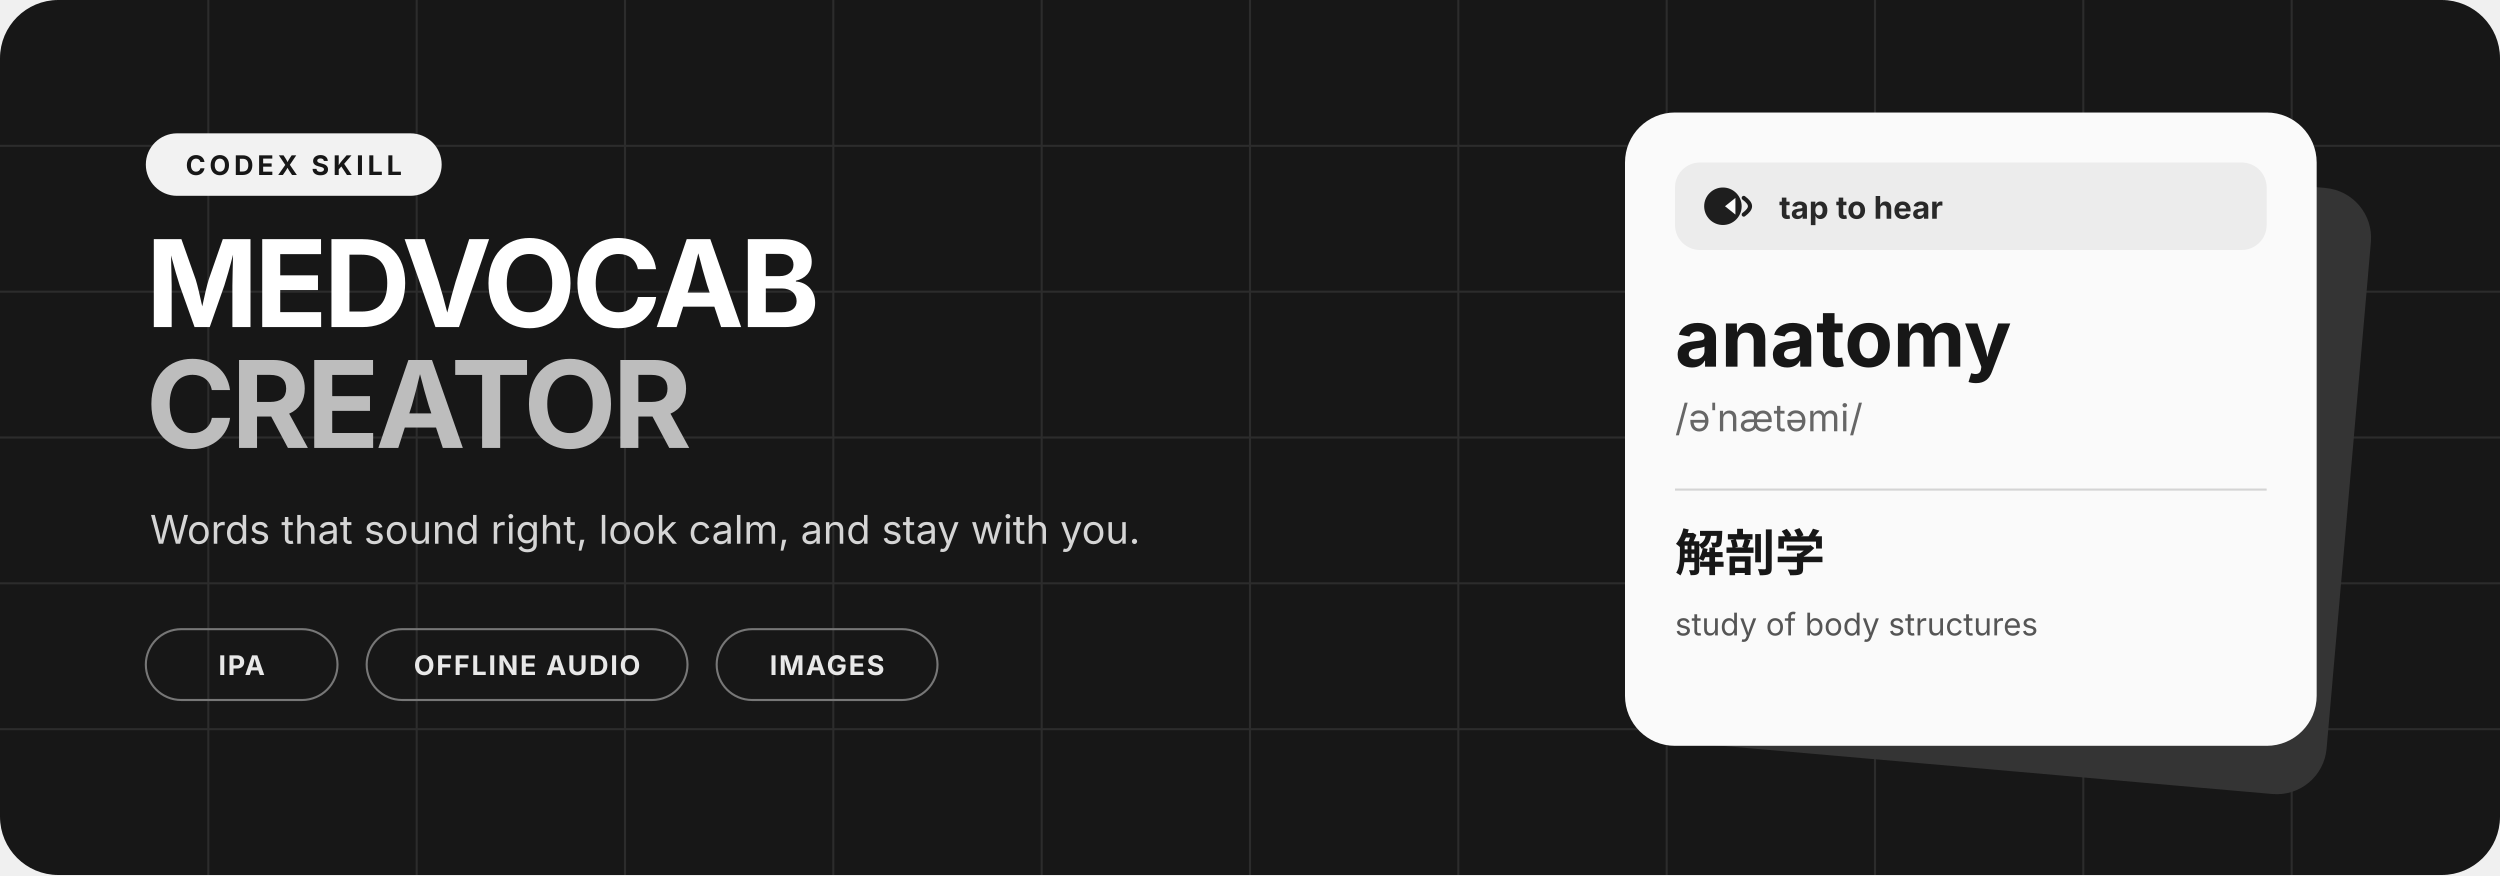
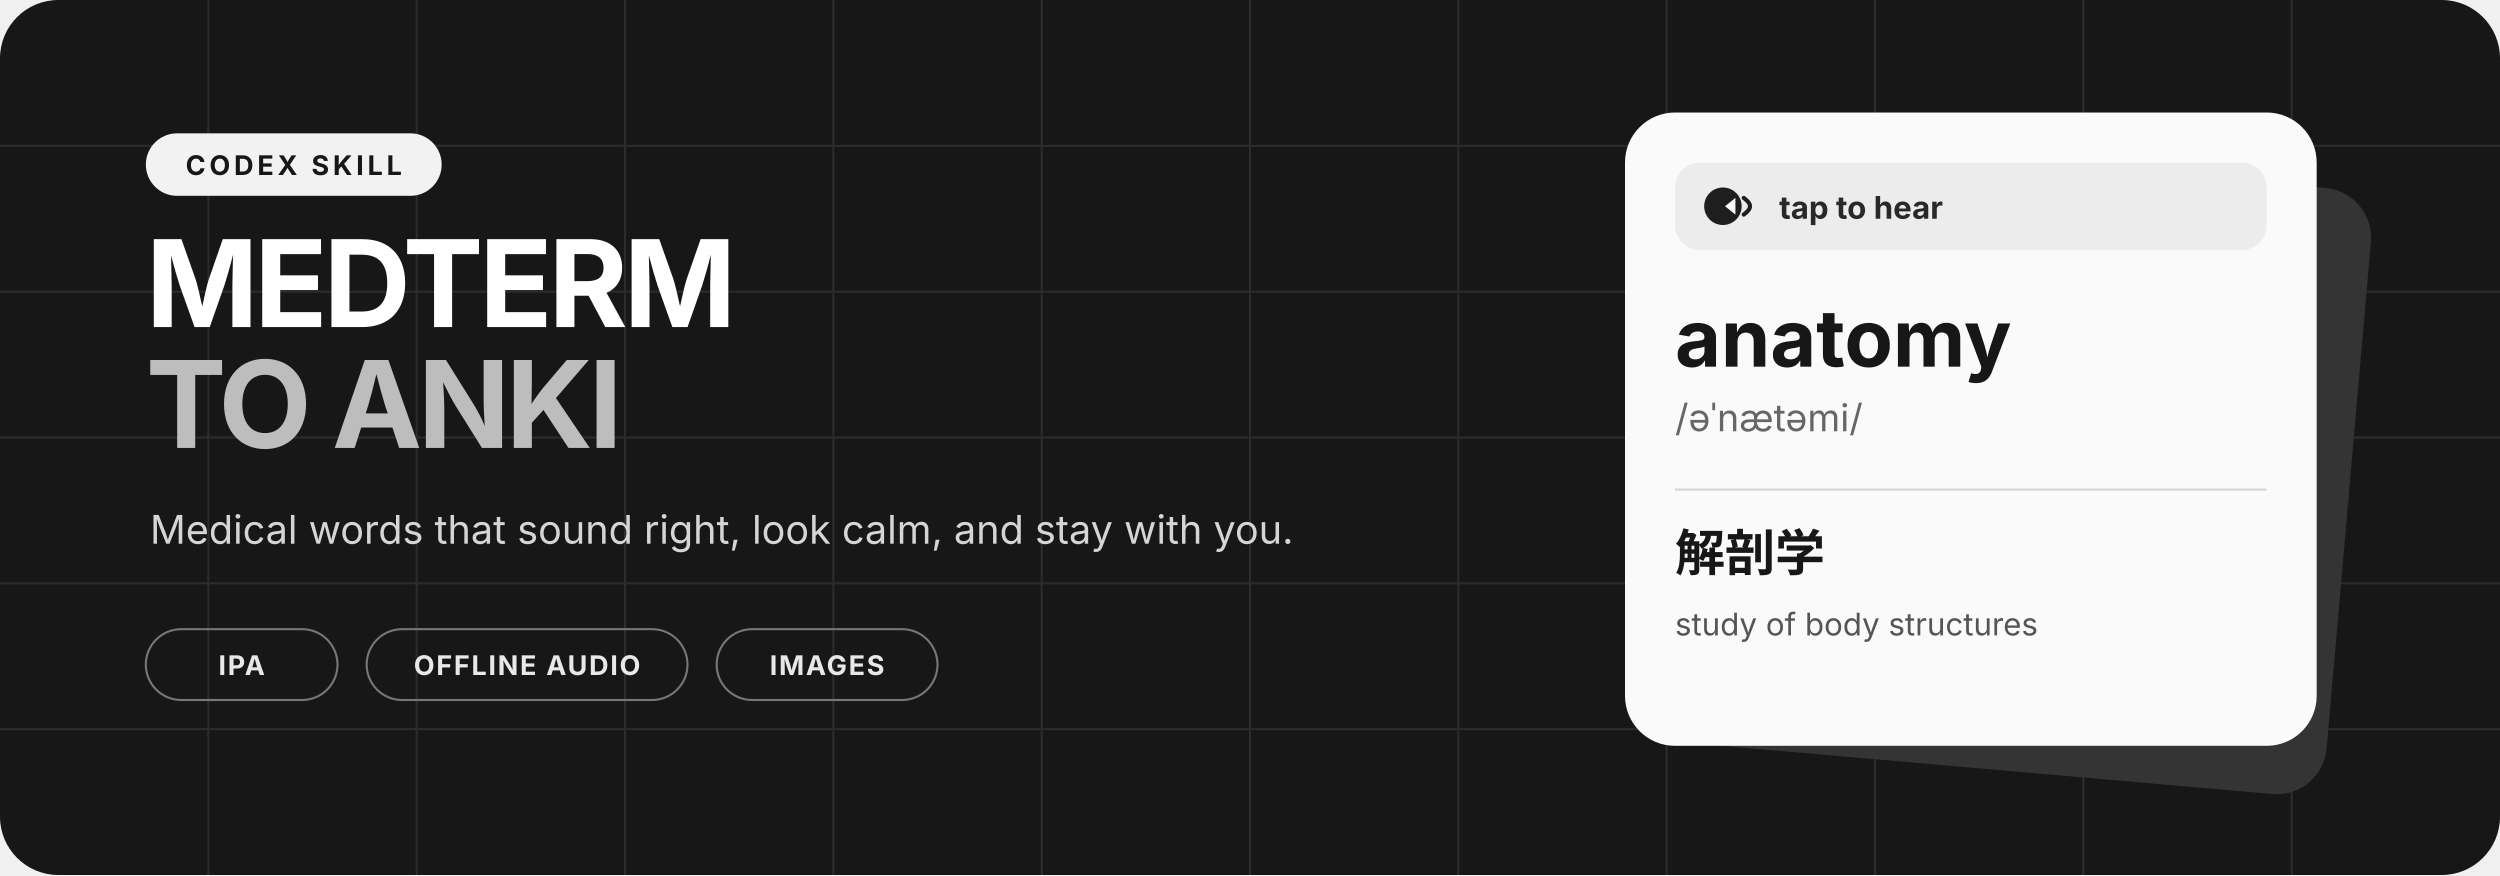
<svg xmlns="http://www.w3.org/2000/svg" width="1200" height="420" viewBox="0 0 1200 420" role="img" aria-labelledby="title desc">
  <rect width="1200" height="420" rx="28" fill="#171717" />
  <g opacity="0.18" stroke="#8a8a8a" stroke-width="1">
    <path d="M0 70H1200M0 140H1200M0 210H1200M0 280H1200M0 350H1200" />
    <path d="M100 0V420M200 0V420M300 0V420M400 0V420M500 0V420M600 0V420M700 0V420M800 0V420M900 0V420M1000 0V420M1100 0V420" />
  </g>
-   <g transform="translate(70 64)">
+   <g transform="translate(70 64)" font-family="-apple-system,BlinkMacSystemFont,'Segoe UI',sans-serif">
    <rect width="142" height="30" rx="15" fill="#f2f2f2" />
-     <text x="71" y="20" text-anchor="middle" font-family="-apple-system,BlinkMacSystemFont,'Segoe UI',sans-serif" font-size="13" font-weight="700" letter-spacing="1.8" fill="#171717">CODEX SKILL</text>
-     <text x="0" y="93" font-family="-apple-system,BlinkMacSystemFont,'Segoe UI',sans-serif" font-size="58" font-weight="750" letter-spacing="-2" fill="#ffffff">MEDVOCAB</text>
-     <text x="0" y="151" font-family="-apple-system,BlinkMacSystemFont,'Segoe UI',sans-serif" font-size="58" font-weight="750" letter-spacing="-2" fill="#bdbdbd">CREATOR</text>
-     <text x="2" y="197" font-family="-apple-system,BlinkMacSystemFont,'Segoe UI',sans-serif" font-size="19" fill="#d5d5d5">Words that sound right, look calm, and stay with you.</text>
-     <g transform="translate(0 238)" font-family="-apple-system,BlinkMacSystemFont,'Segoe UI',sans-serif" font-size="13" font-weight="650" letter-spacing="0.8">
+     <text x="71" y="20" text-anchor="middle" font-size="13" font-weight="700" letter-spacing="1.8" fill="#171717">CODEX SKILL</text>
+     <text x="0" y="93" font-size="58" font-weight="750" letter-spacing="-2" fill="#ffffff">MEDTERM</text>
+     <text x="0" y="151" font-size="58" font-weight="750" letter-spacing="-2" fill="#bdbdbd">TO ANKI</text>
+     <text x="2" y="197" font-size="19" fill="#d5d5d5">Medical words that sound right, look calm, and stay with you.</text>
+     <g transform="translate(0 238)" font-size="13" font-weight="650" letter-spacing="0.8">
      <rect width="92" height="34" rx="17" fill="none" stroke="#777" />
      <text x="46" y="22" text-anchor="middle" fill="#e8e8e8">IPA</text>
      <rect x="106" width="154" height="34" rx="17" fill="none" stroke="#777" />
      <text x="183" y="22" text-anchor="middle" fill="#e8e8e8">OFFLINE AUDIO</text>
      <rect x="274" width="106" height="34" rx="17" fill="none" stroke="#777" />
      <text x="327" y="22" text-anchor="middle" fill="#e8e8e8">IMAGES</text>
    </g>
  </g>
-   <g transform="translate(780 54)">
+   <g transform="translate(780 54)" font-family="-apple-system,BlinkMacSystemFont,'Segoe UI',sans-serif">
    <rect x="32" y="24" width="316" height="292" rx="24" fill="#343434" transform="rotate(5 190 170)" />
    <rect width="332" height="304" rx="24" fill="#fafafa" />
    <rect x="24" y="24" width="284" height="42" rx="12" fill="#ececec" />
    <circle cx="47" cy="45" r="9" fill="#1e1e1e" />
    <path d="M43 45h5l5-4v8l-5-4" fill="#fafafa" />
    <path d="M57 41c4 3 4 5 0 8" fill="none" stroke="#1e1e1e" stroke-width="2" stroke-linecap="round" />
-     <text x="74" y="51" font-family="-apple-system,BlinkMacSystemFont,'Segoe UI',sans-serif" font-size="15" font-weight="700" fill="#292929">tap to hear</text>
-     <text x="24" y="122" font-family="-apple-system,BlinkMacSystemFont,'Segoe UI',sans-serif" font-size="38" font-weight="720" fill="#171717">anatomy</text>
-     <text x="24" y="153" font-family="-apple-system,BlinkMacSystemFont,'Segoe UI',sans-serif" font-size="18" fill="#666666">/əˈnætəmi/</text>
+     <text x="74" y="51" font-size="15" font-weight="700" fill="#292929">tap to hear</text>
+     <text x="24" y="122" font-size="38" font-weight="720" fill="#171717">anatomy</text>
+     <text x="24" y="153" font-size="18" fill="#666666">/əˈnætəmi/</text>
    <line x1="24" y1="181" x2="308" y2="181" stroke="#d4d4d4" />
-     <text x="24" y="220" font-family="-apple-system,BlinkMacSystemFont,'Segoe UI',sans-serif" font-size="24" font-weight="700" fill="#171717">解剖学</text>
-     <text x="24" y="251" font-family="-apple-system,BlinkMacSystemFont,'Segoe UI',sans-serif" font-size="15" fill="#555555">study of body structures</text>
+     <text x="24" y="220" font-size="24" font-weight="700" fill="#171717">解剖学</text>
+     <text x="24" y="251" font-size="15" fill="#555555">study of body structures</text>
  </g>
</svg>
